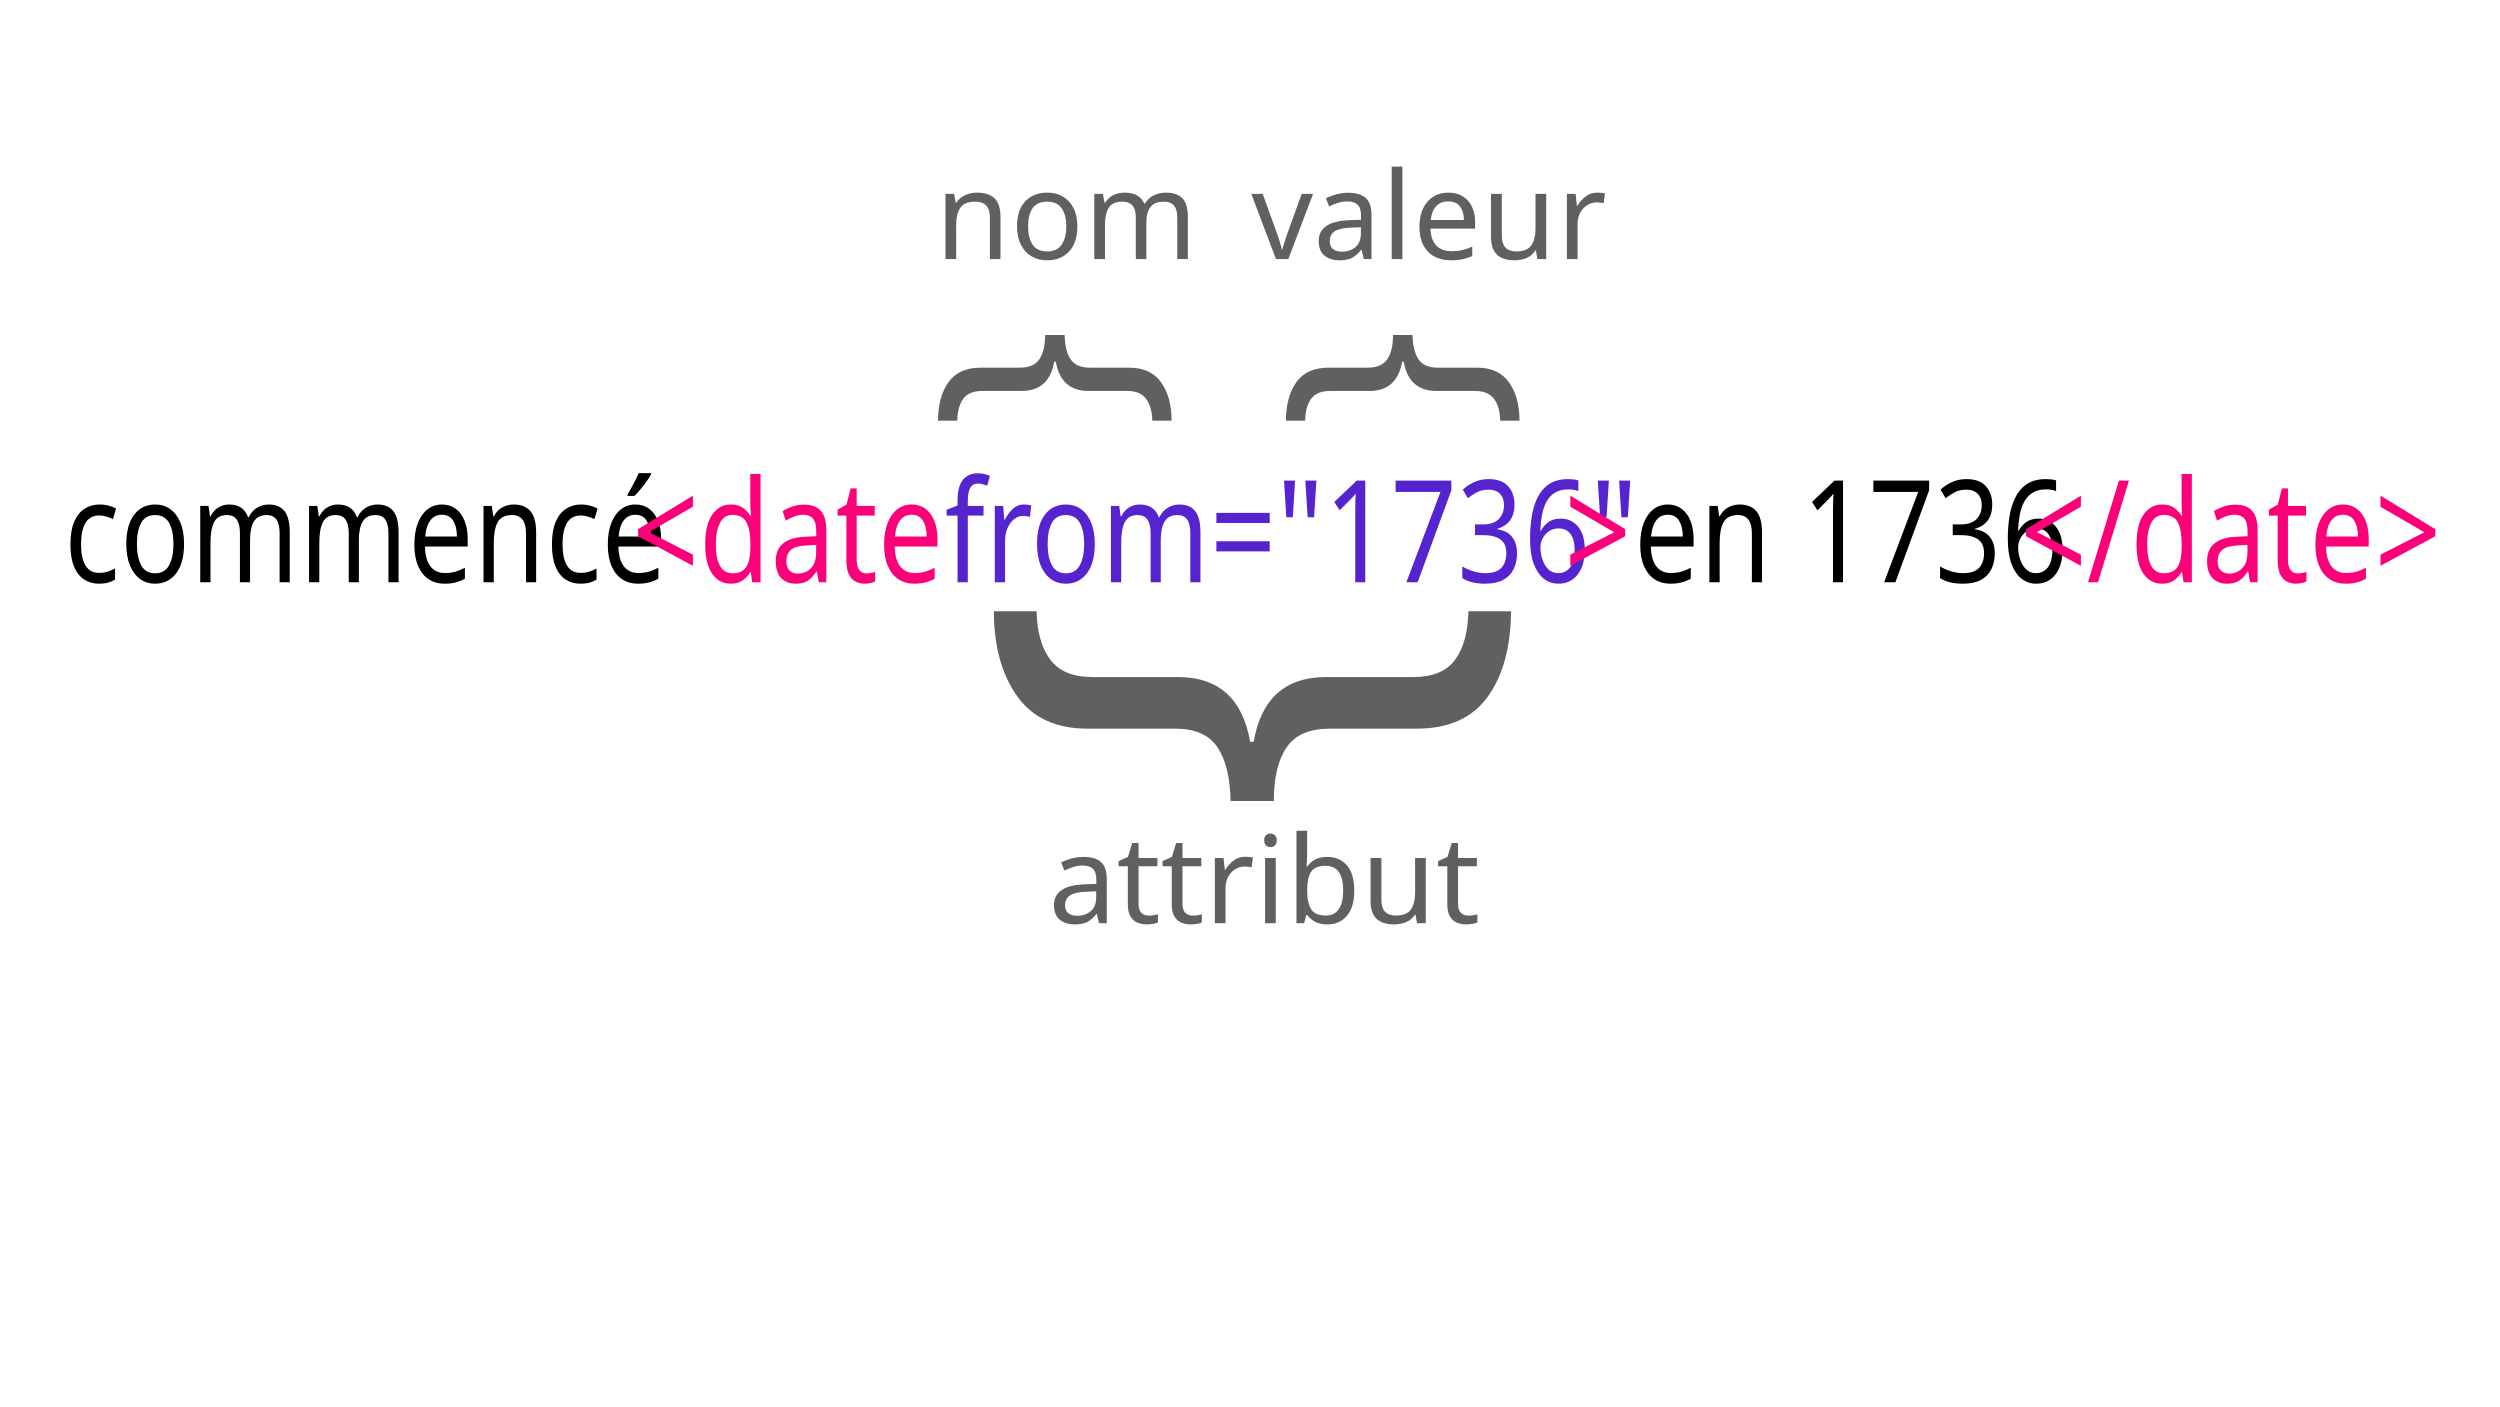
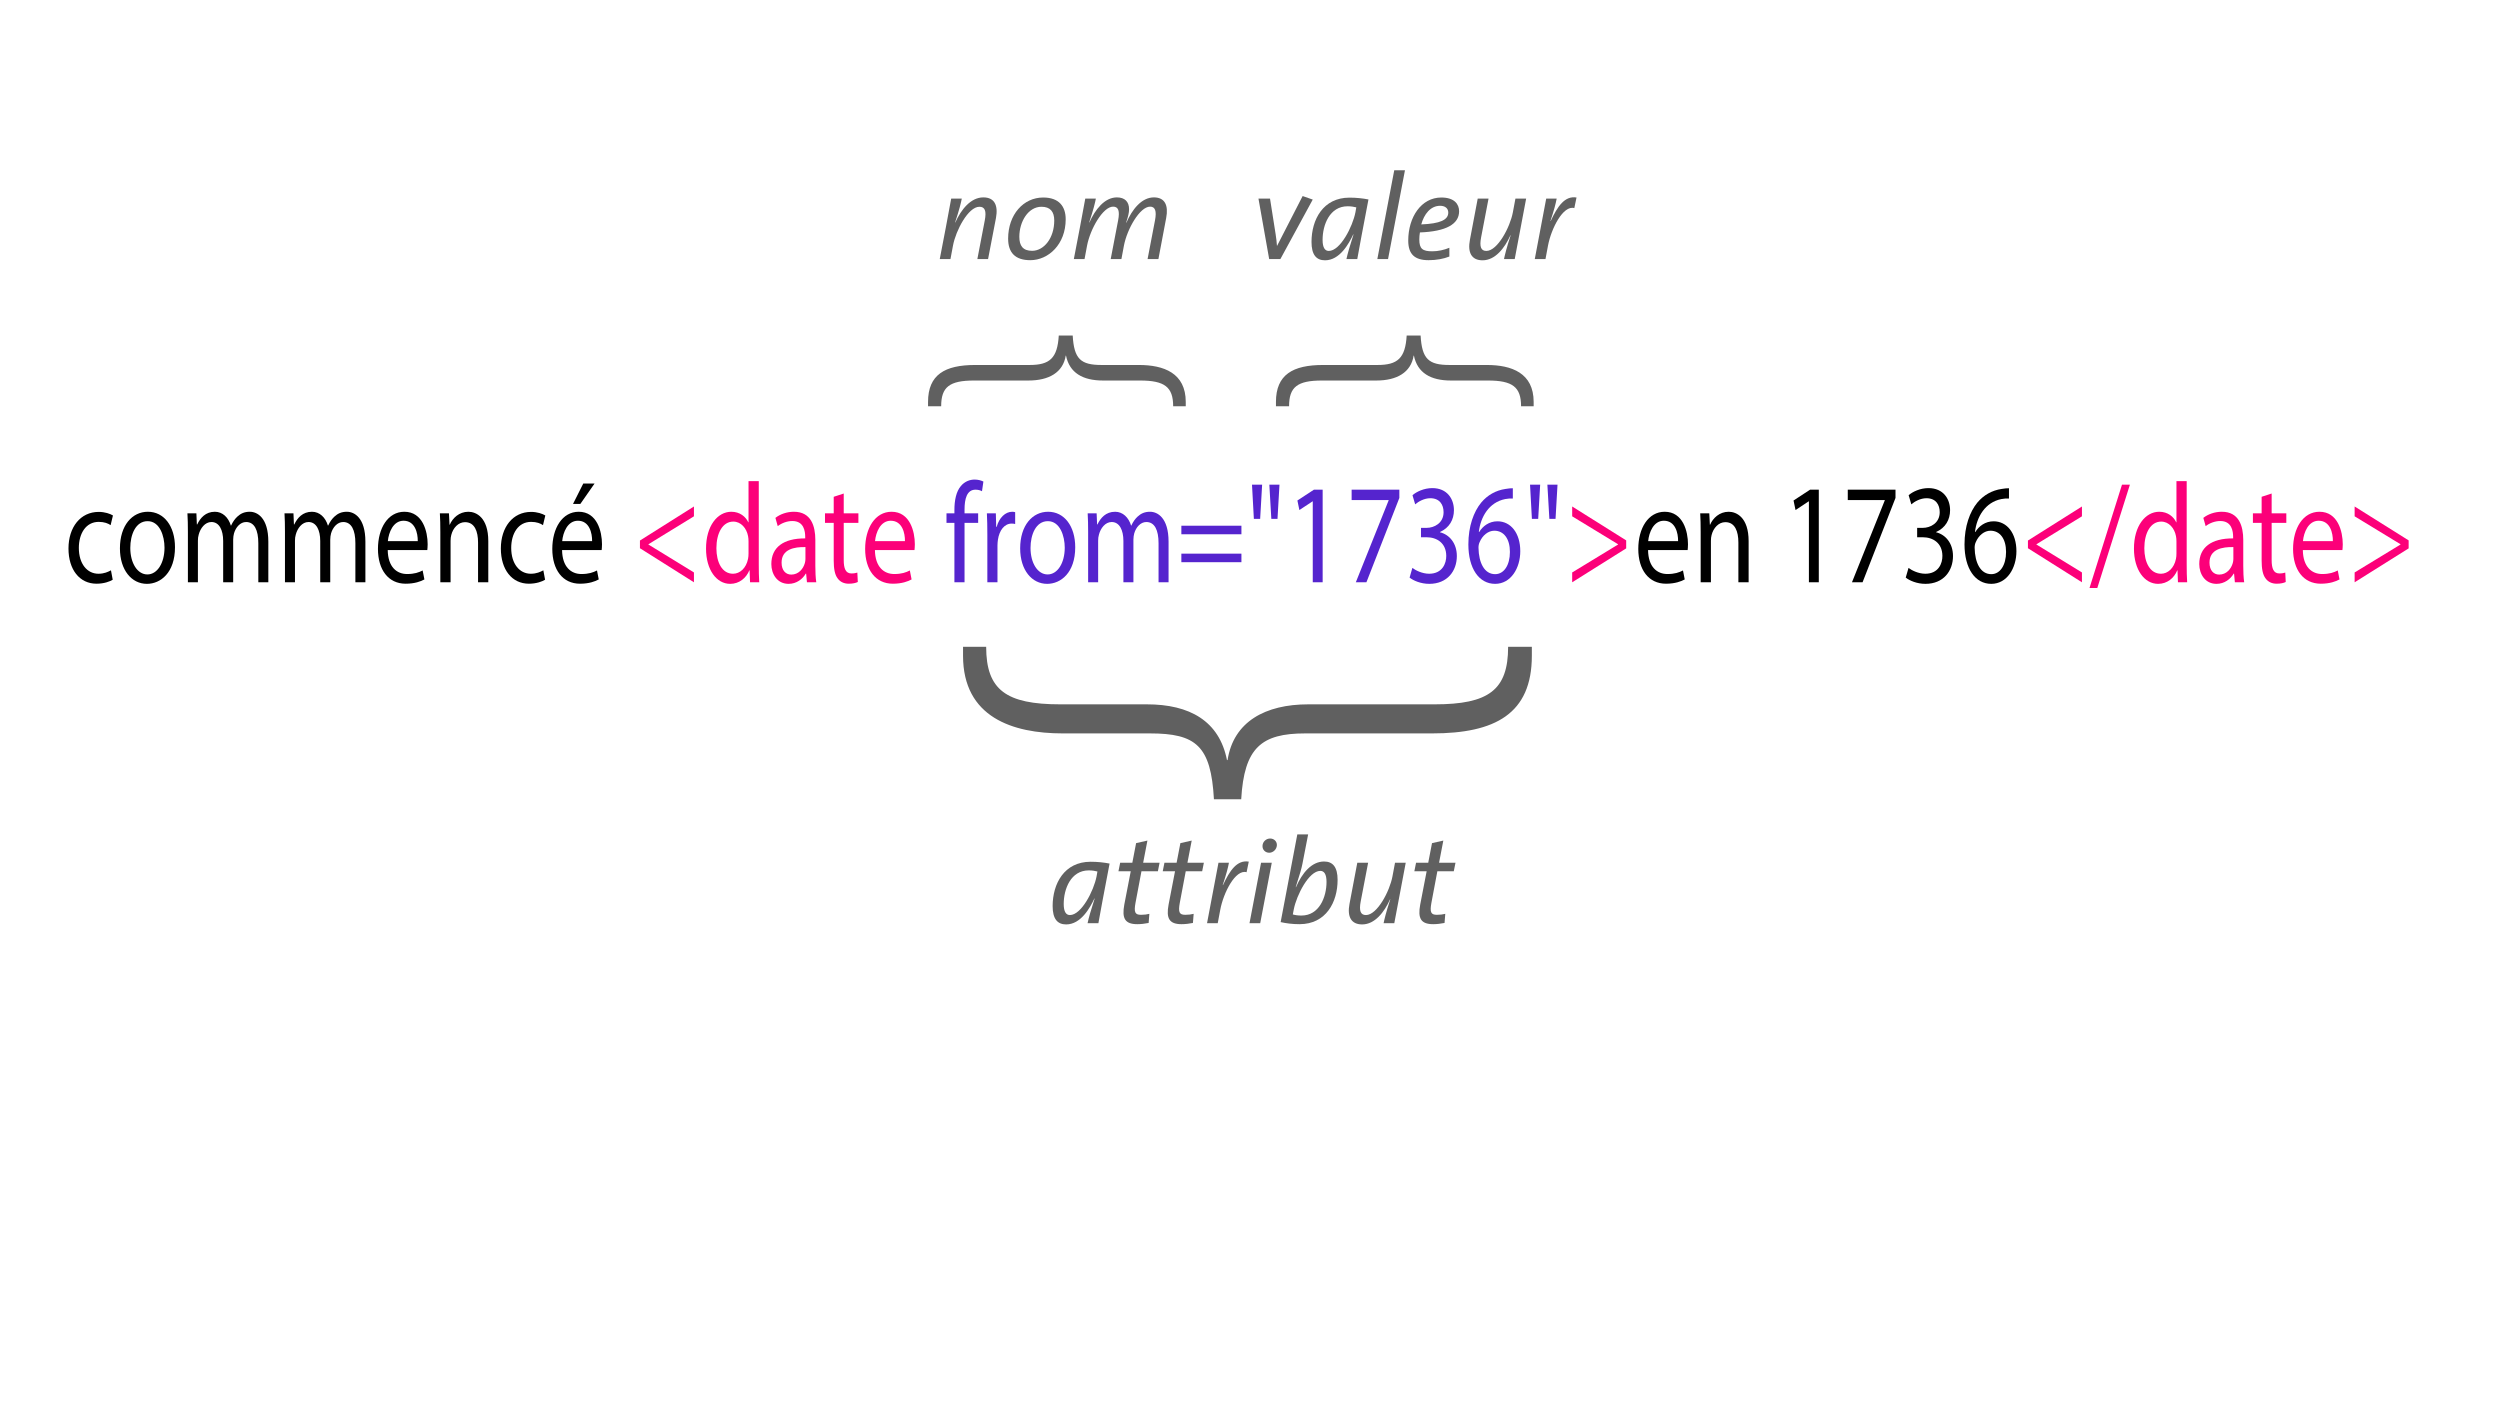
<svg xmlns="http://www.w3.org/2000/svg" version="1.1" id="Calque_1" x="0px" y="0px" width="800px" height="450px" viewBox="0 0 800 450" enable-background="new 0 0 800 450" xml:space="preserve">
-   <text transform="matrix(1 0 0 1 299.2422 82.9082)" fill="#606060" font-family="'TheSans-RegularItalic', 'sans-serif'" font-size="38.934">nom</text>
-   <text transform="matrix(1 0 0 1 400.4116 82.9082)" fill="#606060" font-family="'TheSans-RegularItalic', 'sans-serif'" font-size="38.934">valeur</text>
-   <text transform="matrix(-4.371138e-08 1 -1 -4.371138e-08 313.689 104.7935)" fill="#606060" font-family="'TheSans-Light', 'sans-serif'" font-size="85.73">{</text>
-   <text transform="matrix(-4.371139e-08 -1 1 -4.371139e-08 453.5605 261.6416)" fill="#606060" font-family="'TheSans-ExtraLight', 'sans-serif'" font-size="189.797">{</text>
-   <text transform="matrix(1 0 0 1 335.4814 295.4258)" fill="#606060" font-family="'TheSans-RegularItalic', 'sans-serif'" font-size="38.934">attribut</text>
-   <text transform="matrix(0.8169 0 0 1 20.4995 186.3311)" font-family="'MyriadPro-Regular', 'sans-serif'" font-size="45.592">commencé </text>
-   <text transform="matrix(0.8169 0 0 1 202.3223 186.3311)" fill="#FC0079" font-family="'MyriadPro-Regular', 'sans-serif'" font-size="45.592">&lt;date</text>
-   <text transform="matrix(0.8169 0 0 1 294.4619 186.3311)" font-family="'MyriadPro-Regular', 'sans-serif'" font-size="45.592"> </text>
-   <text transform="matrix(0.8169 0 0 1 302.3564 186.3311)" fill="#5524CE" font-family="'MyriadPro-Regular', 'sans-serif'" font-size="45.592">from="1736"</text>
-   <text transform="matrix(0.8169 0 0 1 500.6387 186.3311)" fill="#FC0079" font-family="'MyriadPro-Regular', 'sans-serif'" font-size="45.592">&gt;</text>
-   <text transform="matrix(0.8169 0 0 1 522.8359 186.3311)" font-family="'MyriadPro-Regular', 'sans-serif'" font-size="45.592">en 1736</text>
-   <text transform="matrix(0.8169 0 0 1 646.4824 186.3311)" fill="#FC0079" font-family="'MyriadPro-Regular', 'sans-serif'" font-size="45.592">&lt;/date&gt;</text>
-   <text transform="matrix(-4.371138e-08 1 -1 -4.371138e-08 425.0195 104.7935)" fill="#606060" font-family="'TheSans-Light', 'sans-serif'" font-size="85.73">{</text>
+   <g enable-background="new    ">
+     <path fill="#606060" d="M316.181,82.908h-3.427l2.375-12.383c0.584-3.037,0.039-4.361-1.713-4.361   c-3.583,0-7.554,7.593-8.45,12.383l-0.818,4.361h-3.427l1.947-10.125c0.506-2.765,1.207-6.386,1.713-9.229h3.388   c-0.233,1.285-0.779,3.505-2.142,7.633h0.078c1.831-4.089,4.907-8.022,8.957-8.022c3.583,0,4.79,2.531,4.05,6.581L316.181,82.908z" />
+     <path fill="#606060" d="M329.689,83.259c-4.867,0-7.087-2.453-7.087-6.893c0-7.71,4.906-13.162,11.215-13.162   c5.101,0,7.204,2.882,7.204,6.971C341.021,78.157,335.531,83.259,329.689,83.259z M333.272,66.164c-4.245,0-7.087,4.75-7.087,9.618   c0,2.882,1.168,4.478,4.088,4.478c3.777,0,7.087-4.049,7.087-9.695C337.361,67.722,336.076,66.164,333.272,66.164z" />
+     <path fill="#606060" d="M370.69,82.908h-3.466l2.375-12.383c0.584-3.037,0.039-4.4-1.558-4.4c-3.31,0-7.36,7.165-8.373,12.422   l-0.817,4.361h-3.427l2.375-12.383c0.584-3.037,0.078-4.4-1.596-4.4c-3.271,0-7.321,7.165-8.333,12.422l-0.817,4.361h-3.427   l1.947-10.125c0.545-2.881,1.207-6.386,1.713-9.229h3.388c-0.233,1.285-0.779,3.544-2.142,7.633h0.078   c1.791-4.05,4.828-8.022,8.8-8.022c2.492,0,3.894,1.363,3.894,3.777c0,1.207-0.312,2.337-0.935,4.284l0.078,0.038   c1.791-4.166,4.828-8.1,8.8-8.1c3.504,0,4.712,2.531,3.933,6.581L370.69,82.908z" />
+   </g>
+   <g enable-background="new    ">
+     <path fill="#606060" d="M409.719,82.908h-3.583l-3.427-19.354h3.699l1.791,11.371c0.195,1.207,0.352,2.569,0.429,3.738h0.039   l8.177-15.927l3.232,1.129L409.719,82.908z" />
+     <path fill="#606060" d="M434.326,82.908h-3.467c0.352-1.675,1.092-4.244,2.26-7.866l-0.078-0.039   c-1.402,2.999-4.322,8.295-9.035,8.295c-2.803,0-4.322-1.792-4.322-5.88c0-7.127,3.699-14.175,12.15-14.175   c2.219,0,4.283,0.233,6.074,0.584C435.844,74.652,435.144,78.274,434.326,82.908z M431.25,66.008   c-5.764,0-8.021,5.958-8.021,10.748c0,2.531,0.777,3.543,1.985,3.543c3.66,0,7.632-7.749,8.528-12.383l0.271-1.558   C433.235,66.164,432.34,66.008,431.25,66.008z" />
+     <path fill="#606060" d="M444.174,82.908h-3.426l5.412-28.427h3.427L444.174,82.908z" />
+     <path fill="#606060" d="M454.375,74.38c-0.117,0.585-0.195,1.558-0.195,2.259c0,2.998,1.052,3.777,4.167,3.777   c1.83,0,3.777-0.429,5.452-1.129v2.804c-1.869,0.739-4.129,1.168-6.659,1.168c-4.439,0-6.503-1.908-6.503-6.27   c0-7.516,4.166-13.785,10.592-13.785c4.127,0,5.686,2.103,5.686,4.4C466.914,71.771,462.669,74.068,454.375,74.38z M460.839,65.853   c-3.076,0-5.14,2.687-6.036,5.958c5.997-0.234,8.645-1.441,8.645-3.777C463.447,66.631,462.396,65.853,460.839,65.853z" />
+     <path fill="#606060" d="M484.707,82.908h-3.428c0.273-1.285,0.779-3.505,2.143-7.633h-0.078c-1.83,4.089-4.867,8.022-8.918,8.022   c-3.582,0-4.828-2.531-4.049-6.581l2.492-13.162h3.465l-2.375,12.383c-0.584,3.038-0.039,4.361,1.674,4.361   c3.583,0,7.594-7.593,8.49-12.383l0.816-4.361h3.428L484.707,82.908z" />
+     <path fill="#606060" d="M503.783,66.592c-3.582-1.012-7.398,6.581-8.411,11.955l-0.817,4.361h-3.428l3.661-19.354h3.349   c-0.311,1.675-0.856,3.738-1.986,7.126l0.078,0.039c2.182-4.712,4.518-8.139,8.256-7.516L503.783,66.592z" />
+   </g>
+   <g enable-background="new    ">
+     <path fill="#606060" d="M296.974,128.625c0-8.744,5.4-11.83,15.087-11.83h17.402c6.429,0,8.915-2.143,9.344-9.43h4.458   c0.428,7.543,2.571,9.43,9.258,9.43h11.915c7.973,0,15.002,2.572,15.002,11.83v1.372h-4.029c0-6.172-2.742-8.229-10.629-8.229   h-11.83c-6.516,0-10.716-2.486-11.83-7.972h-0.086c-0.857,5.4-5.4,7.972-11.915,7.972h-17.402c-7.887,0-10.544,2.058-10.544,8.229   h-4.2V128.625z" />
+   </g>
+   <g enable-background="new    ">
+     <path fill="#606060" d="M490.192,209.825c0,18.601-11.768,24.865-31.887,24.865h-40.618c-14.046,0-19.55,4.555-20.499,21.068h-8.73   c-0.949-17.083-5.694-21.068-20.499-21.068h-27.901c-15.943,0-31.887-5.125-31.887-24.865v-2.847h7.402   c0,13.855,6.453,18.411,23.726,18.411h27.711c13.666,0,23.156,5.314,25.624,17.842h0.189c1.898-12.338,12.147-17.842,25.813-17.842   h40.428c17.272,0,23.536-4.556,23.536-18.411h7.592V209.825z" />
+   </g>
+   <g enable-background="new    ">
+     <path fill="#606060" d="M351.486,295.426h-3.465c0.35-1.675,1.09-4.244,2.258-7.866l-0.078-0.039   c-1.402,2.999-4.323,8.295-9.034,8.295c-2.804,0-4.323-1.792-4.323-5.88c0-7.127,3.7-14.175,12.149-14.175   c2.22,0,4.284,0.233,6.075,0.584C353.005,287.17,352.304,290.792,351.486,295.426z M348.41,278.525   c-5.763,0-8.022,5.958-8.022,10.748c0,2.531,0.779,3.543,1.986,3.543c3.66,0,7.632-7.749,8.528-12.383l0.272-1.558   C350.396,278.682,349.5,278.525,348.41,278.525z" />
+     <path fill="#606060" d="M370.524,278.798h-5.257l-1.908,10.125c-0.545,2.998-0.156,3.816,1.752,3.816   c1.09,0,1.908-0.117,2.687-0.312l-0.234,2.92c-1.129,0.234-2.492,0.39-3.621,0.39c-3.972,0-4.984-1.869-4.167-6.27l2.064-10.67   h-3.933l0.545-2.726h3.894l1.207-6.27l3.622-0.817l-1.363,7.087h5.257L370.524,278.798z" />
+     <path fill="#606060" d="M384.696,278.798h-5.257l-1.908,10.125c-0.545,2.998-0.155,3.816,1.752,3.816   c1.09,0,1.908-0.117,2.687-0.312l-0.233,2.92c-1.129,0.234-2.492,0.39-3.622,0.39c-3.972,0-4.984-1.869-4.167-6.27l2.063-10.67   h-3.933l0.545-2.726h3.894l1.207-6.27l3.622-0.817l-1.363,7.087h5.257L384.696,278.798z" />
+     <path fill="#606060" d="M398.907,279.109c-3.583-1.012-7.398,6.581-8.411,11.955l-0.817,4.361h-3.427l3.66-19.354h3.349   c-0.312,1.675-0.856,3.738-1.986,7.126l0.078,0.039c2.181-4.712,4.517-8.139,8.255-7.516L398.907,279.109z" />
+     <path fill="#606060" d="M403.267,295.426h-3.427l3.699-19.354h3.428L403.267,295.426z M406.148,272.879   c-1.285,0-2.22-1.012-2.142-2.219c0.039-1.324,1.168-2.337,2.453-2.337c1.246,0,2.22,0.974,2.142,2.181   C408.523,271.828,407.395,272.879,406.148,272.879z" />
+     <path fill="#606060" d="M415.843,295.737c-2.298,0-4.283-0.272-6.036-0.662l5.336-28.076h3.465l-1.83,9.424   c-0.272,1.401-0.74,3.076-2.142,7.438l0.078,0.039c1.985-4.595,5.022-8.217,8.995-8.217c2.804,0,4.322,1.792,4.322,5.88   C428.031,288.689,424.332,295.737,415.843,295.737z M422.502,278.682c-3.66,0-7.594,7.749-8.489,12.305l-0.312,1.636   c0.818,0.233,1.674,0.351,2.765,0.351c5.725,0,8.022-5.958,8.022-10.748C424.488,279.693,423.709,278.682,422.502,278.682z" />
+     <path fill="#606060" d="M446.174,295.426h-3.426c0.271-1.285,0.778-3.505,2.141-7.633h-0.077c-1.83,4.089-4.868,8.022-8.917,8.022   c-3.583,0-4.829-2.531-4.051-6.581l2.492-13.162h3.467l-2.376,12.383c-0.584,3.038-0.039,4.361,1.675,4.361   c3.582,0,7.593-7.593,8.488-12.383l0.818-4.361h3.427L446.174,295.426z" />
+     <path fill="#606060" d="M465.212,278.798h-5.257l-1.908,10.125c-0.545,2.998-0.155,3.816,1.752,3.816   c1.091,0,1.908-0.117,2.688-0.312l-0.233,2.92c-1.13,0.234-2.492,0.39-3.622,0.39c-3.972,0-4.984-1.869-4.166-6.27l2.063-10.67   h-3.933l0.545-2.726h3.895l1.207-6.27l3.621-0.817l-1.363,7.087h5.258L465.212,278.798z" />
+   </g>
+   <g enable-background="new    ">
+     <path d="M36.069,185.51c-0.857,0.547-2.756,1.277-5.178,1.277c-5.438,0-8.976-4.514-8.976-11.262   c0-6.793,3.799-11.717,9.684-11.717c1.937,0,3.65,0.593,4.544,1.14l-0.745,3.101c-0.782-0.547-2.012-1.049-3.799-1.049   c-4.134,0-6.369,3.739-6.369,8.344c0,5.106,2.682,8.252,6.257,8.252c1.862,0,3.091-0.593,4.022-1.095L36.069,185.51z" />
+     <path d="M55.995,175.115c0,8.161-4.619,11.717-8.977,11.717c-4.879,0-8.641-4.377-8.641-11.353c0-7.386,3.948-11.718,8.939-11.718   C52.493,163.762,55.995,168.367,55.995,175.115z M41.692,175.343c0,4.833,2.272,8.48,5.475,8.48c3.129,0,5.475-3.602,5.475-8.571   c0-3.739-1.527-8.48-5.4-8.48C43.368,166.771,41.692,171.148,41.692,175.343z" />
+     <path d="M60.127,170.237c0-2.28-0.038-4.149-0.149-5.973h2.868l0.149,3.557h0.112c1.006-2.098,2.682-4.058,5.662-4.058   c2.458,0,4.32,1.824,5.103,4.423h0.075c0.559-1.231,1.266-2.188,2.011-2.873c1.08-1.003,2.272-1.55,3.985-1.55   c2.384,0,5.922,1.915,5.922,9.575v12.994h-3.203v-12.493c0-4.24-1.267-6.793-3.911-6.793c-1.862,0-3.315,1.687-3.874,3.647   c-0.149,0.547-0.261,1.277-0.261,2.006v13.632h-3.203v-13.222c0-3.511-1.267-6.064-3.762-6.064c-2.048,0-3.538,2.006-4.06,4.012   c-0.187,0.593-0.261,1.277-0.261,1.96v13.313h-3.203V170.237z" />
+     <path d="M91.188,170.237c0-2.28-0.038-4.149-0.149-5.973h2.868l0.149,3.557h0.112c1.006-2.098,2.682-4.058,5.662-4.058   c2.458,0,4.32,1.824,5.103,4.423h0.075c0.559-1.231,1.266-2.188,2.011-2.873c1.08-1.003,2.272-1.55,3.985-1.55   c2.384,0,5.922,1.915,5.922,9.575v12.994h-3.203v-12.493c0-4.24-1.267-6.793-3.911-6.793c-1.862,0-3.315,1.687-3.874,3.647   c-0.149,0.547-0.261,1.277-0.261,2.006v13.632h-3.203v-13.222c0-3.511-1.267-6.064-3.762-6.064c-2.048,0-3.538,2.006-4.06,4.012   c-0.187,0.593-0.261,1.277-0.261,1.96v13.313h-3.203V170.237z" />
+     <path d="M124.074,176.027c0.075,5.426,2.905,7.66,6.183,7.66c2.347,0,3.762-0.501,4.991-1.14l0.559,2.872   c-1.155,0.639-3.129,1.368-5.997,1.368c-5.55,0-8.865-4.468-8.865-11.125c0-6.656,3.203-11.9,8.455-11.9   c5.885,0,7.449,6.337,7.449,10.396c0,0.821-0.075,1.459-0.112,1.869H124.074z M133.684,173.155c0.037-2.553-0.857-6.52-4.544-6.52   c-3.315,0-4.768,3.739-5.028,6.52H133.684z" />
+     <path d="M140.908,170.237c0-2.28-0.038-4.149-0.149-5.973h2.905l0.187,3.647h0.074c0.894-2.097,2.98-4.149,5.959-4.149   c2.496,0,6.369,1.824,6.369,9.393v13.176h-3.277V173.61c0-3.556-1.081-6.52-4.172-6.52c-2.16,0-3.836,1.869-4.395,4.104   c-0.149,0.501-0.224,1.185-0.224,1.869v13.268h-3.277V170.237z" />
+     <path d="M174.428,185.51c-0.857,0.547-2.756,1.277-5.178,1.277c-5.438,0-8.976-4.514-8.976-11.262   c0-6.793,3.799-11.717,9.684-11.717c1.937,0,3.65,0.593,4.544,1.14l-0.745,3.101c-0.782-0.547-2.012-1.049-3.799-1.049   c-4.134,0-6.369,3.739-6.369,8.344c0,5.106,2.682,8.252,6.257,8.252c1.862,0,3.091-0.593,4.022-1.095L174.428,185.51z" />
+     <path d="M179.865,176.027c0.075,5.426,2.905,7.66,6.183,7.66c2.347,0,3.762-0.501,4.991-1.14l0.559,2.872   c-1.155,0.639-3.129,1.368-5.997,1.368c-5.55,0-8.865-4.468-8.865-11.125c0-6.656,3.203-11.9,8.455-11.9   c5.885,0,7.449,6.337,7.449,10.396c0,0.821-0.075,1.459-0.112,1.869H179.865z M189.475,173.155c0.037-2.553-0.857-6.52-4.544-6.52   c-3.315,0-4.768,3.739-5.028,6.52H189.475z M190.257,154.735l-4.544,6.52h-2.346l3.277-6.52H190.257z" />
+   </g>
+   <g enable-background="new    ">
+     <path fill="#FC0079" d="M204.781,172.972l17.282-10.897v3.146l-14.563,8.937v0.091l14.563,8.936v3.146l-17.282-10.897V172.972z" />
+     <path fill="#FC0079" d="M242.807,153.96v26.672c0,1.96,0.037,4.195,0.149,5.699h-2.942l-0.149-3.83h-0.075   c-1.005,2.462-3.203,4.332-6.146,4.332c-4.358,0-7.71-4.514-7.71-11.216c-0.038-7.34,3.688-11.854,8.083-11.854   c2.756,0,4.619,1.596,5.438,3.374h0.074V153.96H242.807z M239.529,173.246c0-0.501-0.037-1.185-0.149-1.687   c-0.484-2.553-2.272-4.65-4.73-4.65c-3.39,0-5.401,3.647-5.401,8.526c0,4.468,1.788,8.162,5.326,8.162   c2.198,0,4.209-1.778,4.805-4.788c0.112-0.547,0.149-1.094,0.149-1.732V173.246z" />
+     <path fill="#FC0079" d="M258.226,186.331l-0.261-2.781h-0.112c-1.005,1.732-2.942,3.283-5.513,3.283   c-3.65,0-5.512-3.146-5.512-6.337c0-5.334,3.874-8.252,10.839-8.207v-0.456c0-1.824-0.41-5.106-4.097-5.106   c-1.676,0-3.427,0.638-4.693,1.641l-0.745-2.645c1.49-1.185,3.65-1.96,5.922-1.96c5.513,0,6.854,4.605,6.854,9.028v8.252   c0,1.915,0.075,3.785,0.298,5.289H258.226z M257.741,175.069c-3.576-0.091-7.635,0.684-7.635,4.97c0,2.599,1.415,3.83,3.091,3.83   c2.347,0,3.836-1.824,4.358-3.693c0.112-0.41,0.186-0.866,0.186-1.276V175.069z" />
+     <path fill="#FC0079" d="M269.994,157.926v6.337h4.693v3.055h-4.693v11.9c0,2.735,0.633,4.286,2.458,4.286   c0.856,0,1.49-0.137,1.899-0.274l0.149,3.009c-0.633,0.319-1.639,0.547-2.905,0.547c-1.527,0-2.756-0.593-3.538-1.687   c-0.931-1.186-1.267-3.146-1.267-5.745v-12.037h-2.793v-3.055h2.793v-5.289L269.994,157.926z" />
+     <path fill="#FC0079" d="M279.975,176.027c0.075,5.426,2.905,7.66,6.183,7.66c2.347,0,3.762-0.501,4.991-1.14l0.559,2.872   c-1.155,0.639-3.129,1.368-5.997,1.368c-5.55,0-8.865-4.468-8.865-11.125c0-6.656,3.203-11.9,8.455-11.9   c5.885,0,7.449,6.337,7.449,10.396c0,0.821-0.075,1.459-0.112,1.869H279.975z M289.585,173.155c0.037-2.553-0.857-6.52-4.544-6.52   c-3.315,0-4.768,3.739-5.028,6.52H289.585z" />
+   </g>
+   <g enable-background="new    ">
+ </g>
+   <g enable-background="new    ">
+     <path fill="#5524CE" d="M305.411,186.331v-19.012h-2.533v-3.055h2.533v-1.048c0-3.101,0.559-5.927,2.085-7.706   c1.229-1.459,2.868-2.051,4.396-2.051c1.154,0,2.16,0.319,2.794,0.638l-0.447,3.1c-0.484-0.273-1.154-0.501-2.086-0.501   c-2.794,0-3.501,3.009-3.501,6.383v1.185h4.357v3.055h-4.357v19.012H305.411z" />
+     <path fill="#5524CE" d="M315.95,171.148c0-2.599-0.037-4.833-0.148-6.885h2.868l0.111,4.332h0.149   c0.819-2.963,2.793-4.833,4.99-4.833c0.373,0,0.634,0.046,0.932,0.137v3.784c-0.335-0.091-0.671-0.137-1.117-0.137   c-2.31,0-3.948,2.143-4.396,5.152c-0.074,0.547-0.148,1.186-0.148,1.869v11.763h-3.241V171.148z" />
+     <path fill="#5524CE" d="M344.071,175.115c0,8.161-4.619,11.717-8.977,11.717c-4.879,0-8.642-4.377-8.642-11.353   c0-7.386,3.948-11.718,8.939-11.718C340.57,163.762,344.071,168.367,344.071,175.115z M329.769,175.343   c0,4.833,2.271,8.48,5.476,8.48c3.128,0,5.475-3.602,5.475-8.571c0-3.739-1.527-8.48-5.4-8.48   C331.444,166.771,329.769,171.148,329.769,175.343z" />
+     <path fill="#5524CE" d="M348.203,170.237c0-2.28-0.037-4.149-0.148-5.973h2.868l0.148,3.557h0.112   c1.005-2.098,2.682-4.058,5.661-4.058c2.458,0,4.32,1.824,5.103,4.423h0.074c0.56-1.231,1.267-2.188,2.012-2.873   c1.08-1.003,2.272-1.55,3.985-1.55c2.384,0,5.922,1.915,5.922,9.575v12.994h-3.203v-12.493c0-4.24-1.266-6.793-3.91-6.793   c-1.862,0-3.315,1.687-3.874,3.647c-0.149,0.547-0.261,1.277-0.261,2.006v13.632h-3.203v-13.222c0-3.511-1.267-6.064-3.762-6.064   c-2.049,0-3.539,2.006-4.061,4.012c-0.186,0.593-0.261,1.277-0.261,1.96v13.313h-3.203V170.237z" />
+     <path fill="#5524CE" d="M378.036,170.966v-2.736h19.219v2.736H378.036z M378.036,179.902v-2.735h19.219v2.735H378.036z" />
+     <path fill="#5524CE" d="M403.882,155.1l-0.633,10.942h-2.012l-0.596-10.942H403.882z M409.432,155.1l-0.633,10.942h-1.974   l-0.634-10.942H409.432z" />
+     <path fill="#5524CE" d="M420.083,160.434h-0.074l-4.209,2.781l-0.633-3.055l5.289-3.465h2.793v29.636h-3.166V160.434z" />
+     <path fill="#5524CE" d="M447.793,156.695v2.645l-10.541,26.991h-3.39l10.504-26.216v-0.091h-11.845v-3.329H447.793z" />
+     <path fill="#5524CE" d="M451.962,181.726c0.932,0.729,3.092,1.87,5.364,1.87c4.208,0,5.512-3.283,5.475-5.745   c-0.037-4.149-3.091-5.927-6.257-5.927h-1.825v-3.009h1.825c2.384,0,5.4-1.505,5.4-5.015c0-2.371-1.229-4.468-4.246-4.468   c-1.937,0-3.799,1.048-4.842,1.96l-0.857-2.918c1.267-1.14,3.725-2.28,6.332-2.28c4.768,0,6.928,3.465,6.928,7.067   c0,3.055-1.489,5.654-4.469,6.976v0.091c2.979,0.729,5.4,3.465,5.4,7.614c0,4.742-3.017,8.891-8.827,8.891   c-2.72,0-5.104-1.048-6.295-2.006L451.962,181.726z" />
+     <path fill="#5524CE" d="M484.104,159.522c-0.67-0.046-1.526,0-2.458,0.182c-5.14,1.049-7.858,5.654-8.418,10.532h0.112   c1.154-1.87,3.166-3.419,5.848-3.419c4.283,0,7.301,3.784,7.301,9.574c0,5.426-3.018,10.441-8.046,10.441   c-5.177,0-8.566-4.924-8.566-12.629c0-5.836,1.713-10.441,4.097-13.359c2.012-2.417,4.693-3.921,7.748-4.377   c0.968-0.182,1.787-0.228,2.383-0.228V159.522z M483.173,176.62c0-4.24-1.974-6.793-4.991-6.793c-1.974,0-3.799,1.505-4.693,3.647   c-0.223,0.456-0.372,1.049-0.372,1.778c0.074,4.878,1.899,8.48,5.326,8.48C481.273,183.732,483.173,180.86,483.173,176.62z" />
+     <path fill="#5524CE" d="M492.854,155.1l-0.633,10.942h-2.012l-0.596-10.942H492.854z M498.404,155.1l-0.633,10.942h-1.974   l-0.634-10.942H498.404z" />
+   </g>
+   <g enable-background="new    ">
+     <path fill="#FC0079" d="M520.38,175.48l-17.283,10.851v-3.146l14.676-8.936v-0.091l-14.676-8.937v-3.146l17.283,10.852V175.48z" />
+   </g>
+   <g enable-background="new    ">
+     <path d="M527.38,176.027c0.074,5.426,2.905,7.66,6.183,7.66c2.347,0,3.763-0.501,4.991-1.14l0.559,2.872   c-1.154,0.639-3.128,1.368-5.996,1.368c-5.55,0-8.865-4.468-8.865-11.125c0-6.656,3.203-11.9,8.455-11.9   c5.885,0,7.449,6.337,7.449,10.396c0,0.821-0.074,1.459-0.111,1.869H527.38z M536.989,173.155c0.038-2.553-0.856-6.52-4.544-6.52   c-3.314,0-4.768,3.739-5.028,6.52H536.989z" />
+     <path d="M544.214,170.237c0-2.28-0.037-4.149-0.148-5.973h2.905l0.186,3.647h0.075c0.894-2.097,2.979-4.149,5.959-4.149   c2.496,0,6.369,1.824,6.369,9.393v13.176h-3.277V173.61c0-3.556-1.08-6.52-4.172-6.52c-2.16,0-3.836,1.869-4.396,4.104   c-0.148,0.501-0.223,1.185-0.223,1.869v13.268h-3.278V170.237z" />
+     <path d="M578.85,160.434h-0.074l-4.209,2.781l-0.633-3.055l5.289-3.465h2.793v29.636h-3.166V160.434z" />
+     <path d="M606.56,156.695v2.645l-10.541,26.991h-3.39l10.504-26.216v-0.091h-11.845v-3.329H606.56z" />
+     <path d="M610.729,181.726c0.932,0.729,3.092,1.87,5.364,1.87c4.208,0,5.512-3.283,5.475-5.745   c-0.037-4.149-3.091-5.927-6.257-5.927h-1.825v-3.009h1.825c2.384,0,5.4-1.505,5.4-5.015c0-2.371-1.229-4.468-4.246-4.468   c-1.937,0-3.799,1.048-4.842,1.96l-0.857-2.918c1.267-1.14,3.725-2.28,6.332-2.28c4.768,0,6.928,3.465,6.928,7.067   c0,3.055-1.489,5.654-4.469,6.976v0.091c2.979,0.729,5.4,3.465,5.4,7.614c0,4.742-3.017,8.891-8.827,8.891   c-2.72,0-5.104-1.048-6.295-2.006L610.729,181.726z" />
+     <path d="M642.871,159.522c-0.671-0.046-1.527,0-2.459,0.182c-5.14,1.049-7.858,5.654-8.418,10.532h0.112   c1.154-1.87,3.166-3.419,5.848-3.419c4.283,0,7.3,3.784,7.3,9.574c0,5.426-3.017,10.441-8.045,10.441   c-5.177,0-8.566-4.924-8.566-12.629c0-5.836,1.713-10.441,4.097-13.359c2.012-2.417,4.693-3.921,7.747-4.377   c0.969-0.182,1.788-0.228,2.385-0.228V159.522z M641.939,176.62c0-4.24-1.974-6.793-4.991-6.793c-1.974,0-3.799,1.505-4.693,3.647   c-0.223,0.456-0.372,1.049-0.372,1.778c0.074,4.878,1.899,8.48,5.326,8.48C640.04,183.732,641.939,180.86,641.939,176.62z" />
+   </g>
+   <g enable-background="new    ">
+     <path fill="#FC0079" d="M648.94,172.972l17.283-10.897v3.146l-14.563,8.937v0.091l14.563,8.936v3.146l-17.283-10.897V172.972z" />
+     <path fill="#FC0079" d="M668.643,188.155l10.392-33.055h2.533l-10.43,33.055H668.643z" />
+     <path fill="#FC0079" d="M699.741,153.96v26.672c0,1.96,0.037,4.195,0.149,5.699h-2.943l-0.148-3.83h-0.074   c-1.006,2.462-3.203,4.332-6.146,4.332c-4.357,0-7.71-4.514-7.71-11.216c-0.037-7.34,3.688-11.854,8.083-11.854   c2.756,0,4.618,1.596,5.438,3.374h0.075V153.96H699.741z M696.464,173.246c0-0.501-0.037-1.185-0.149-1.687   c-0.484-2.553-2.271-4.65-4.73-4.65c-3.39,0-5.4,3.647-5.4,8.526c0,4.468,1.788,8.162,5.326,8.162c2.197,0,4.209-1.778,4.805-4.788   c0.112-0.547,0.149-1.094,0.149-1.732V173.246z" />
+     <path fill="#FC0079" d="M715.16,186.331l-0.261-2.781h-0.111c-1.006,1.732-2.943,3.283-5.513,3.283   c-3.65,0-5.513-3.146-5.513-6.337c0-5.334,3.874-8.252,10.839-8.207v-0.456c0-1.824-0.41-5.106-4.098-5.106   c-1.676,0-3.427,0.638-4.692,1.641l-0.745-2.645c1.489-1.185,3.65-1.96,5.922-1.96c5.513,0,6.854,4.605,6.854,9.028v8.252   c0,1.915,0.074,3.785,0.298,5.289H715.16z M714.676,175.069c-3.575-0.091-7.636,0.684-7.636,4.97c0,2.599,1.416,3.83,3.092,3.83   c2.347,0,3.836-1.824,4.357-3.693c0.112-0.41,0.187-0.866,0.187-1.276V175.069z" />
+     <path fill="#FC0079" d="M726.928,157.926v6.337h4.693v3.055h-4.693v11.9c0,2.735,0.634,4.286,2.458,4.286   c0.857,0,1.49-0.137,1.9-0.274l0.148,3.009c-0.633,0.319-1.639,0.547-2.905,0.547c-1.527,0-2.756-0.593-3.538-1.687   c-0.932-1.186-1.267-3.146-1.267-5.745v-12.037h-2.793v-3.055h2.793v-5.289L726.928,157.926z" />
+     <path fill="#FC0079" d="M736.909,176.027c0.074,5.426,2.905,7.66,6.183,7.66c2.347,0,3.763-0.501,4.991-1.14l0.559,2.872   c-1.154,0.639-3.128,1.368-5.996,1.368c-5.55,0-8.865-4.468-8.865-11.125c0-6.656,3.203-11.9,8.455-11.9   c5.885,0,7.449,6.337,7.449,10.396c0,0.821-0.074,1.459-0.111,1.869H736.909z M746.519,173.155c0.038-2.553-0.856-6.52-4.544-6.52   c-3.314,0-4.768,3.739-5.028,6.52H746.519z" />
+     <path fill="#FC0079" d="M770.766,175.48l-17.283,10.851v-3.146l14.676-8.936v-0.091l-14.676-8.937v-3.146l17.283,10.852V175.48z" />
+   </g>
+   <g enable-background="new    ">
+     <path fill="#606060" d="M408.304,128.625c0-8.744,5.4-11.83,15.087-11.83h17.402c6.429,0,8.915-2.143,9.344-9.43h4.458   c0.428,7.543,2.571,9.43,9.258,9.43h11.915c7.973,0,15.002,2.572,15.002,11.83v1.372h-4.029c0-6.172-2.742-8.229-10.629-8.229   h-11.83c-6.516,0-10.716-2.486-11.83-7.972h-0.086c-0.857,5.4-5.4,7.972-11.915,7.972h-17.402c-7.887,0-10.544,2.058-10.544,8.229   h-4.2V128.625z" />
+   </g>
</svg>
